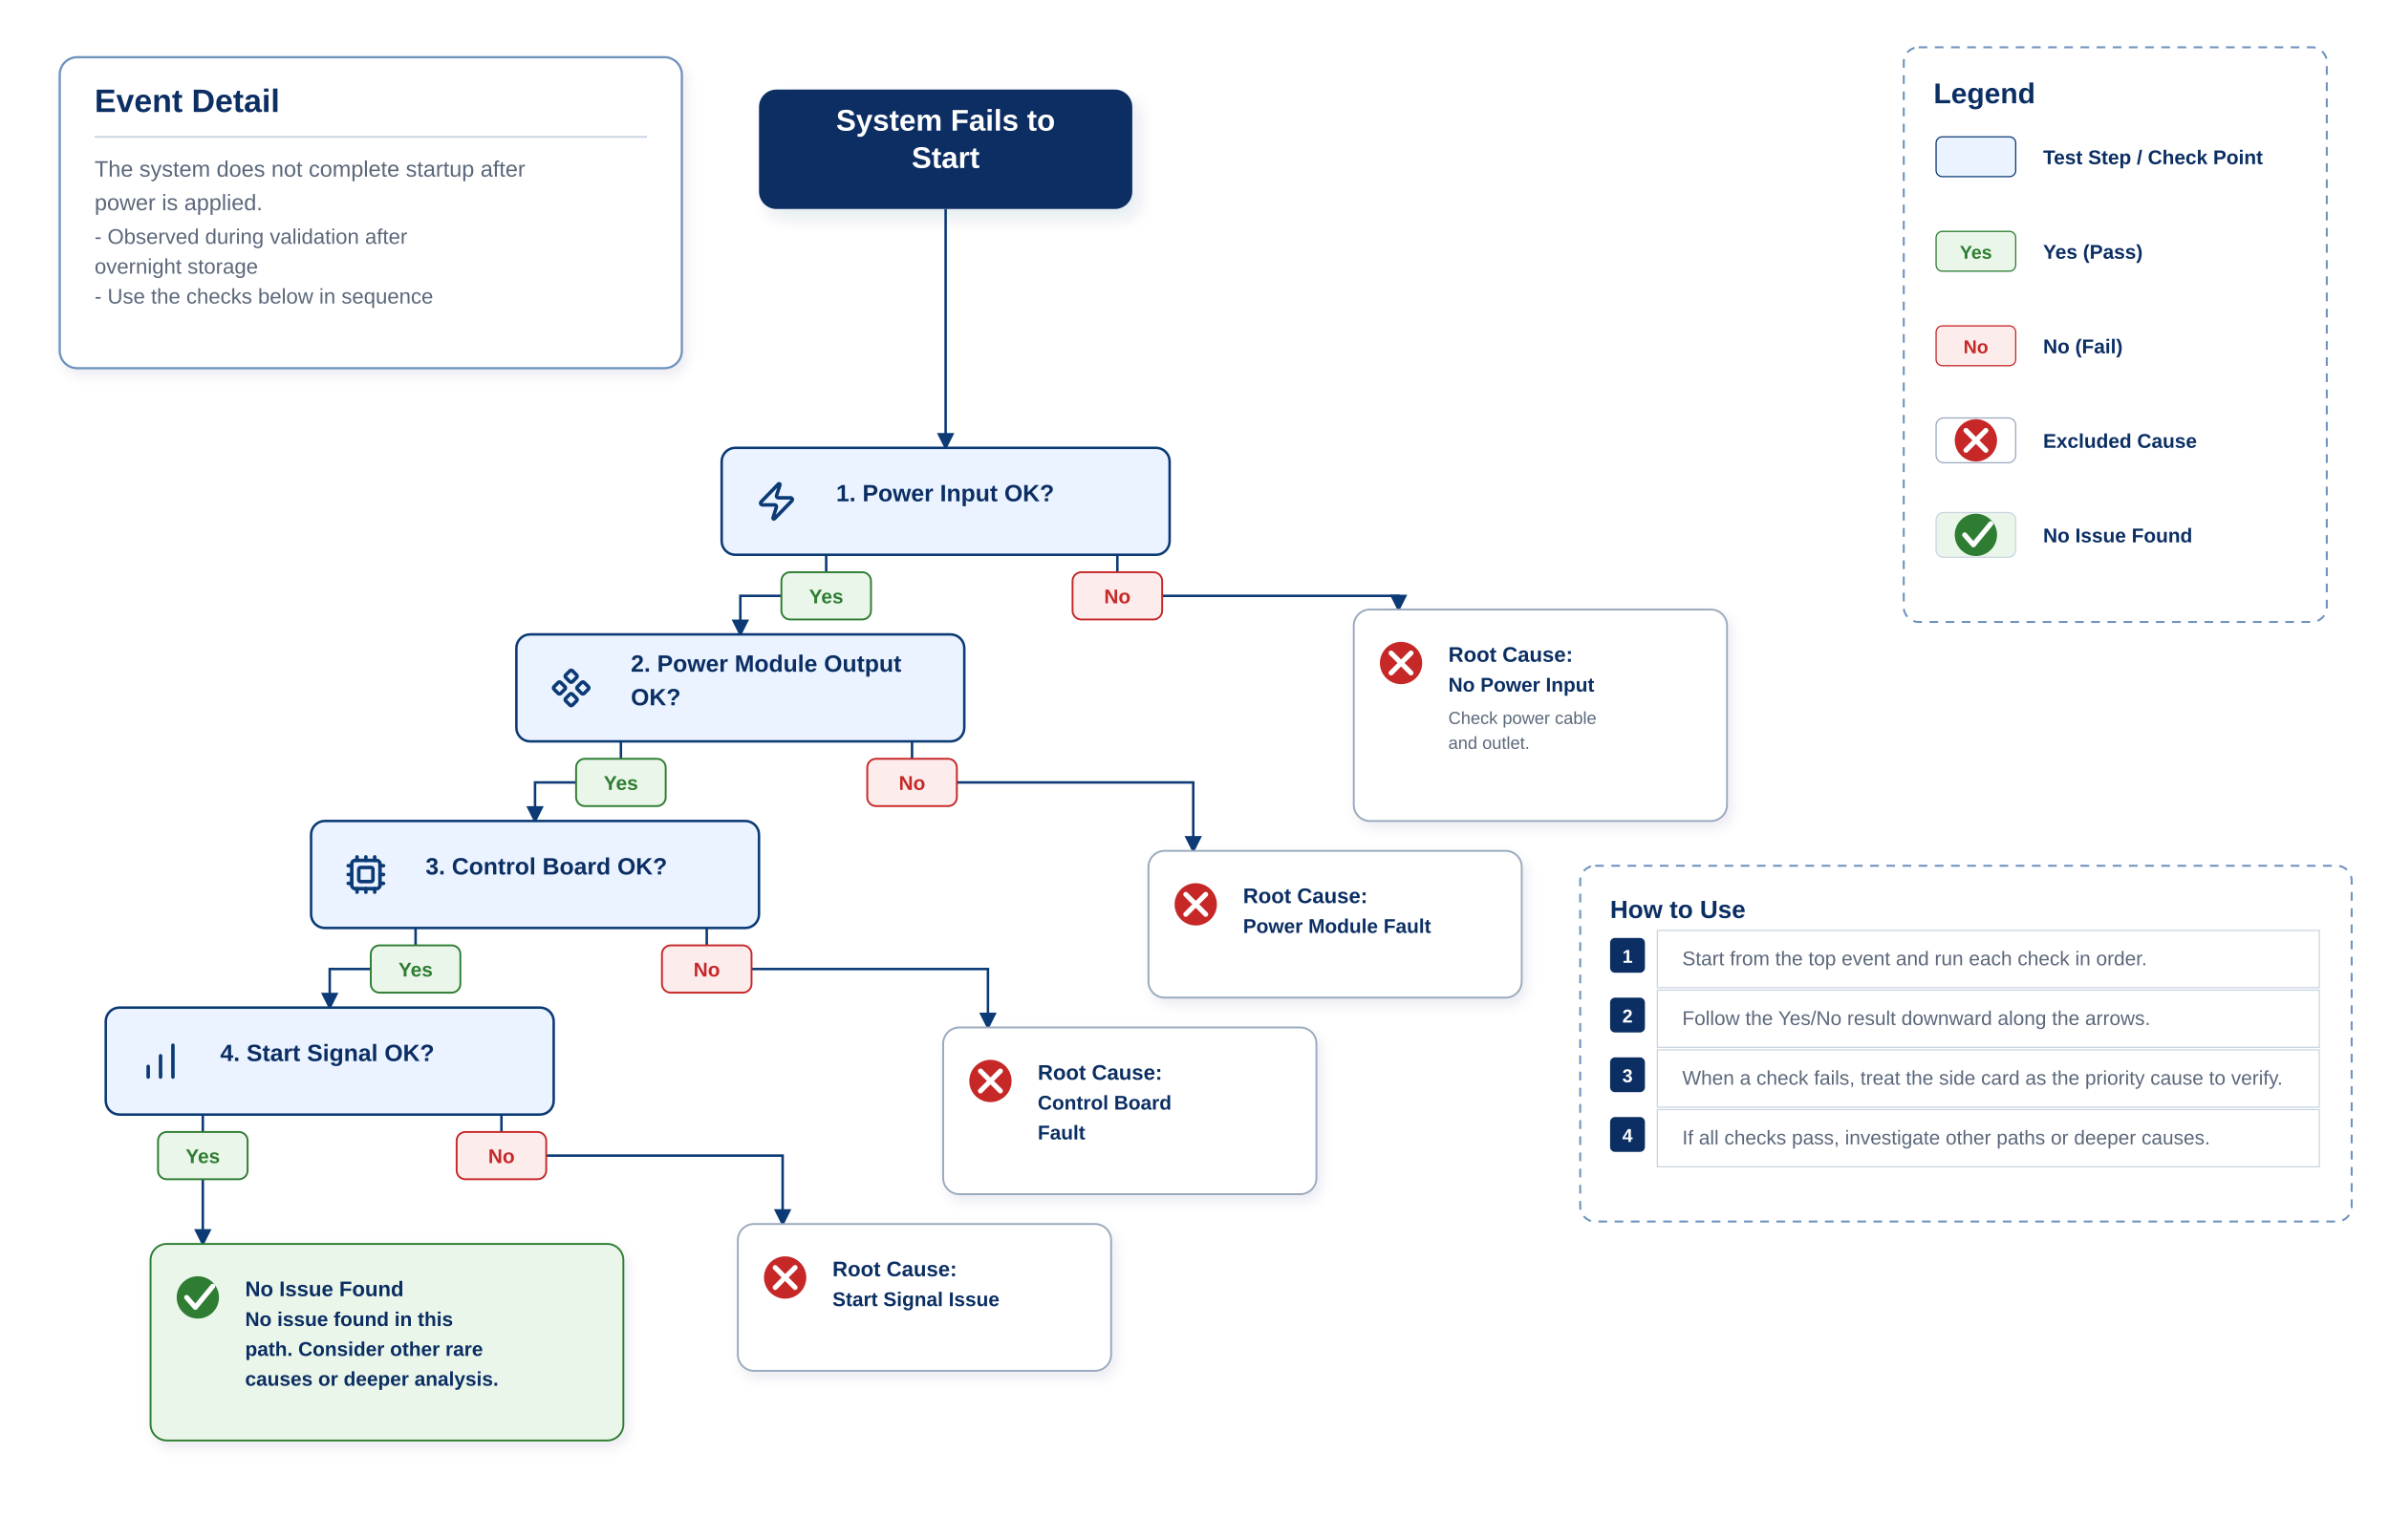
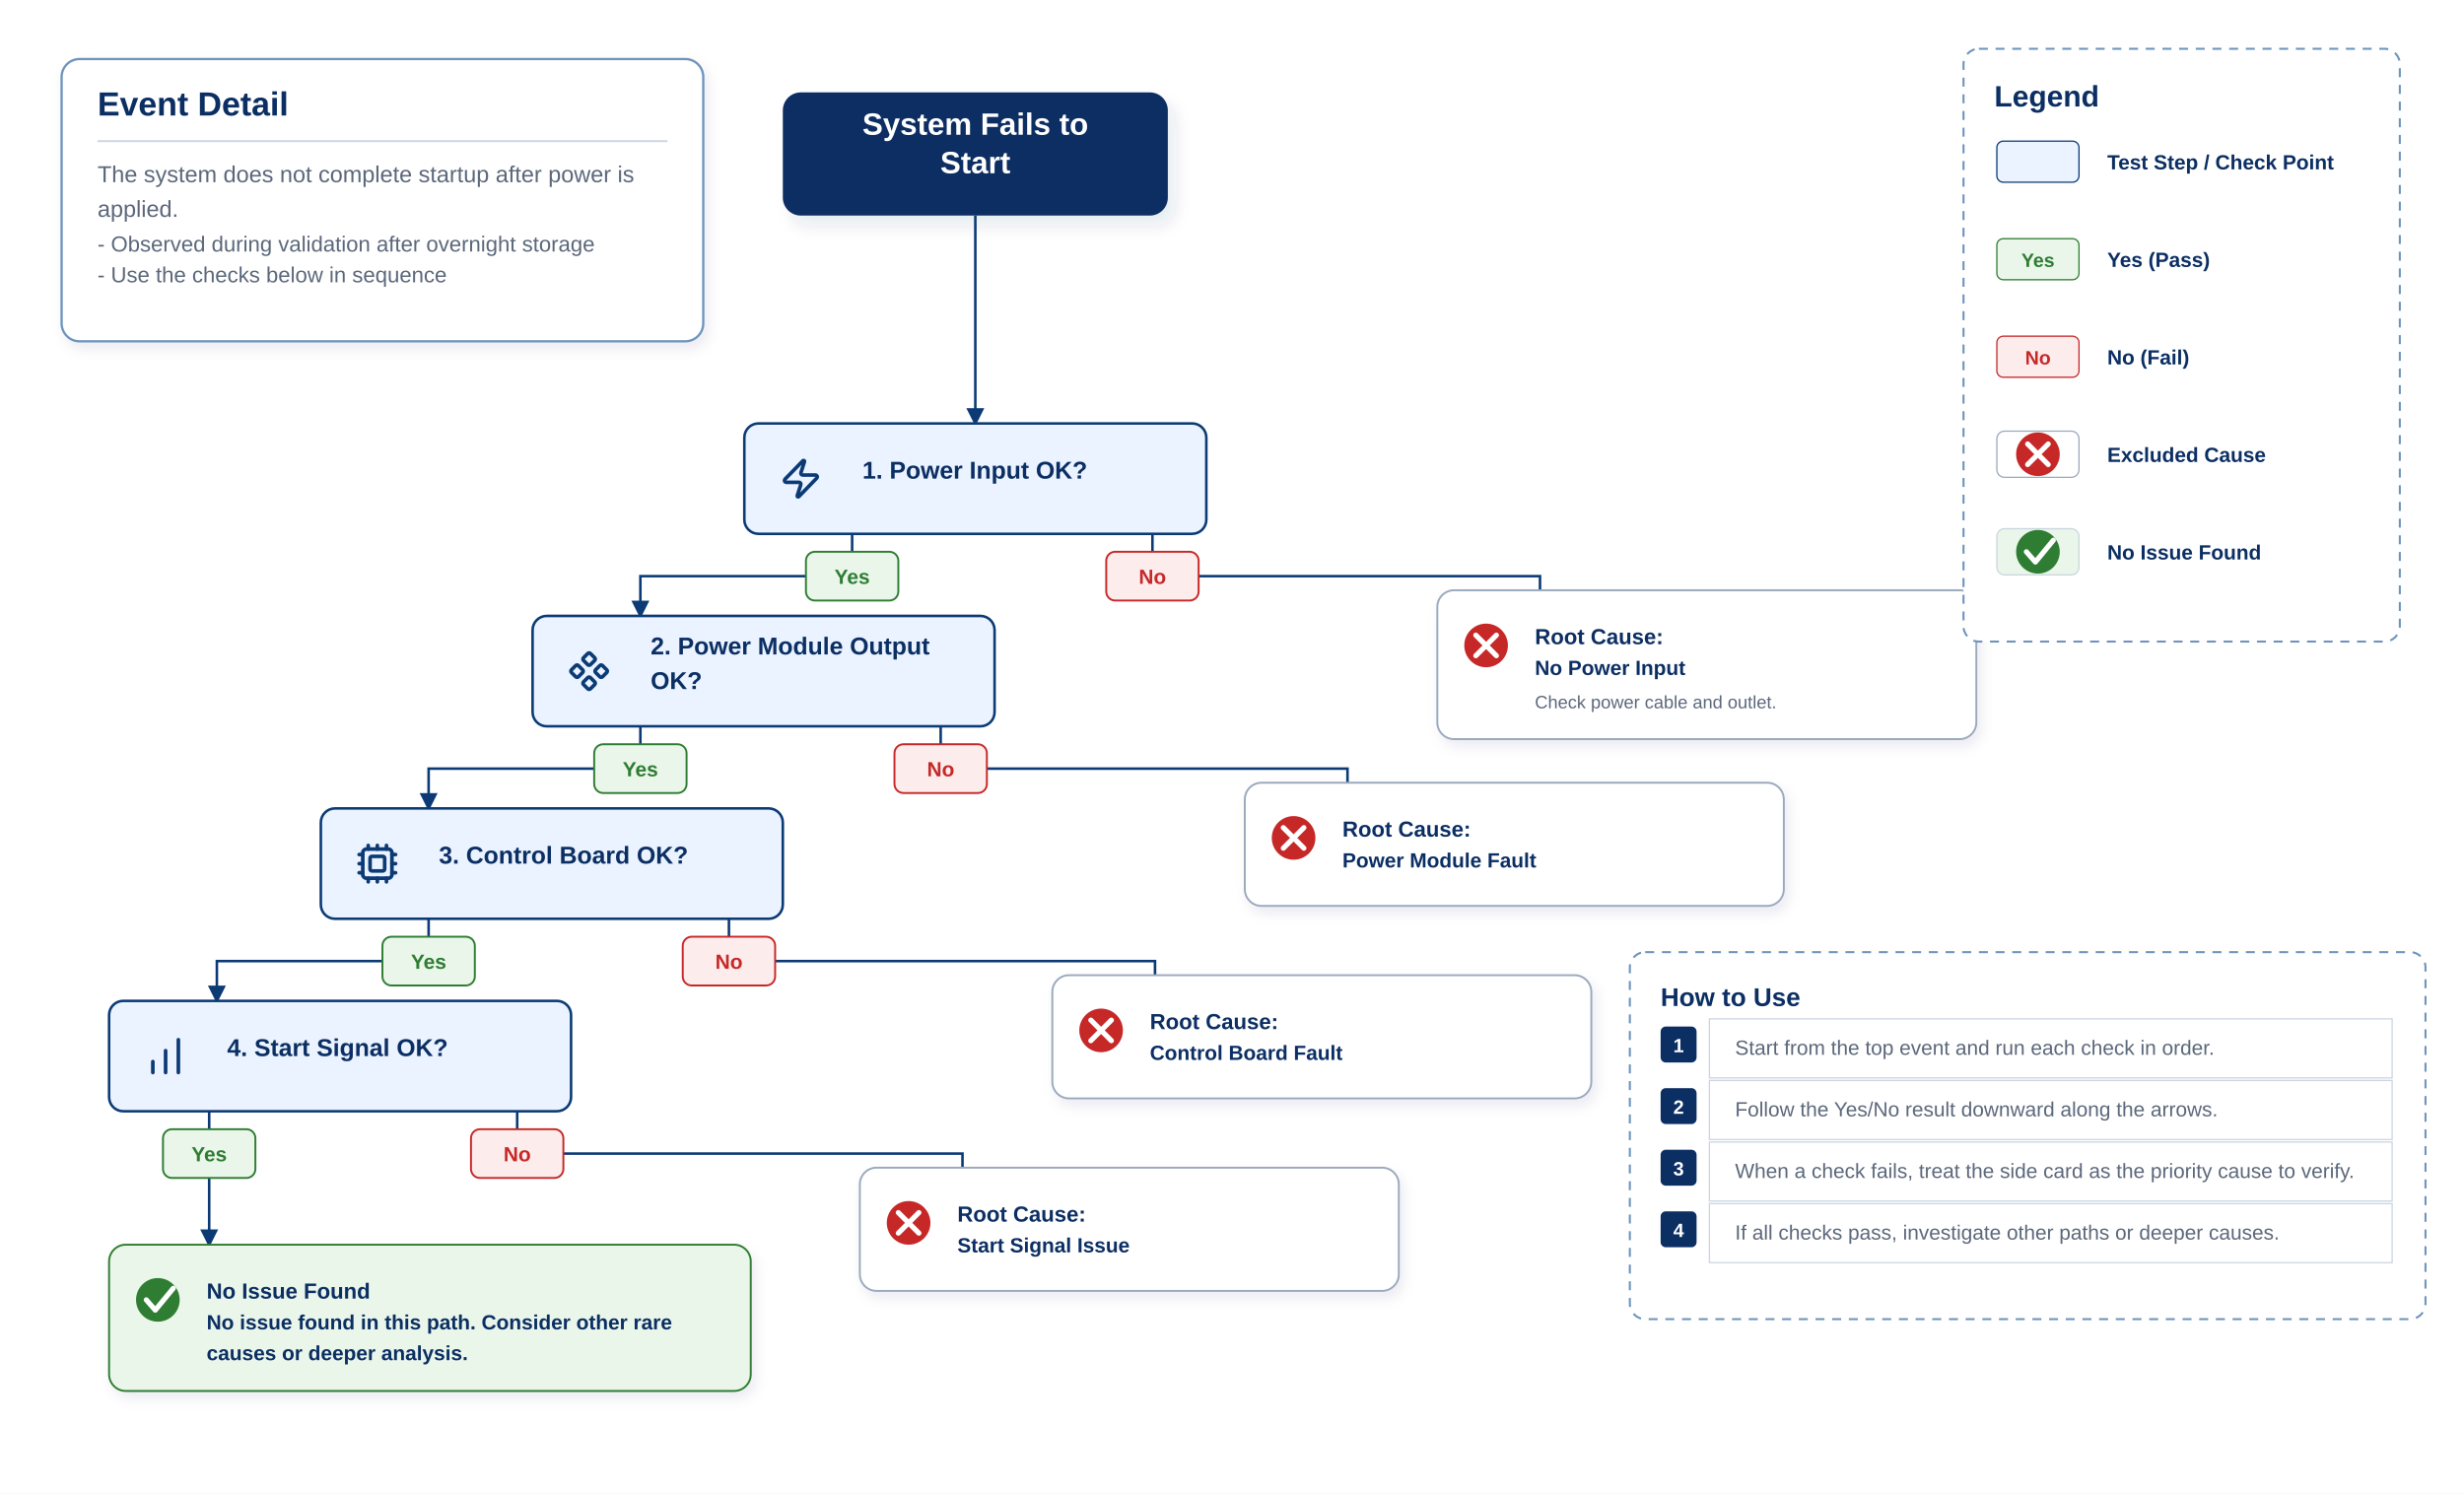
- <svg xmlns="http://www.w3.org/2000/svg" width="1920" height="1238" viewBox="0 0 1920 1238" role="img" aria-label="Exclusion tree diagram">
+ <svg xmlns="http://www.w3.org/2000/svg" width="1920" height="1164" viewBox="0 0 1920 1164" role="img" aria-label="Exclusion tree diagram">
  <defs>
    <filter id="softShadow" x="-20%" y="-20%" width="140%" height="160%">
      <feDropShadow dx="6" dy="8" stdDeviation="6" flood-color="#0B2E63" flood-opacity="0.10" />
    </filter>
    <filter id="subtleShadow" x="-20%" y="-20%" width="140%" height="160%">
      <feDropShadow dx="3" dy="5" stdDeviation="5" flood-color="#0B2E63" flood-opacity="0.08" />
    </filter>
    <marker id="arrowNavy" viewBox="0 0 10 10" refX="8.5" refY="5" markerWidth="7" markerHeight="7" orient="auto-start-reverse">
      <path d="M 0 0 L 10 5 L 0 10 z" fill="#0B3A75" />
    </marker>
  </defs>
-   <rect width="1920" height="1238" fill="#FFFFFF" />
+   <rect width="1920" height="1164" fill="#FFFFFF" />
  <g id="exclusion-event-detail-panel">
-     <rect x="48" y="46" width="500" height="250.0" rx="14" fill="#FFFFFF" stroke="#6E93BD" stroke-width="1.8" filter="url(#subtleShadow)" />
+     <rect x="48" y="46" width="500" height="220.0" rx="14" fill="#FFFFFF" stroke="#6E93BD" stroke-width="1.8" filter="url(#subtleShadow)" />
    <text x="76" y="90" font-family="Arial, Helvetica, Microsoft YaHei, Noto Sans CJK SC, sans-serif" font-size="26" font-weight="700" fill="#0B2E63">Event Detail</text>
    <line x1="76" y1="110" x2="520" y2="110" stroke="#CBD5E1" stroke-width="1.5" />
-     <text x="76" y="142" font-family="Arial, Helvetica, Microsoft YaHei, Noto Sans CJK SC, sans-serif" font-size="18" fill="#5B677A">The system does not complete startup after</text>
-     <text x="76" y="169" font-family="Arial, Helvetica, Microsoft YaHei, Noto Sans CJK SC, sans-serif" font-size="18" fill="#5B677A">power is applied.</text>
-     <text x="76" y="196" font-family="Arial, Helvetica, Microsoft YaHei, Noto Sans CJK SC, sans-serif" font-size="17" fill="#5B677A">- Observed during validation after</text>
-     <text x="76" y="220" font-family="Arial, Helvetica, Microsoft YaHei, Noto Sans CJK SC, sans-serif" font-size="17" fill="#5B677A">  overnight storage</text>
-     <text x="76" y="244" font-family="Arial, Helvetica, Microsoft YaHei, Noto Sans CJK SC, sans-serif" font-size="17" fill="#5B677A">- Use the checks below in sequence</text>
+     <text x="76" y="142" font-family="Arial, Helvetica, Microsoft YaHei, Noto Sans CJK SC, sans-serif" font-size="18" fill="#5B677A">The system does not complete startup after power is</text>
+     <text x="76" y="169" font-family="Arial, Helvetica, Microsoft YaHei, Noto Sans CJK SC, sans-serif" font-size="18" fill="#5B677A">applied.</text>
+     <text x="76" y="196" font-family="Arial, Helvetica, Microsoft YaHei, Noto Sans CJK SC, sans-serif" font-size="17" fill="#5B677A">- Observed during validation after overnight storage</text>
+     <text x="76" y="220" font-family="Arial, Helvetica, Microsoft YaHei, Noto Sans CJK SC, sans-serif" font-size="17" fill="#5B677A">- Use the checks below in sequence</text>
  </g>
  <g class="exclusion-top-event">
    <rect id="exclusion-top-event-block" x="610.0" y="72.0" width="300" height="96.0" rx="14" fill="#0B2E63" filter="url(#softShadow)" />
    <text x="760.0" y="105.0" text-anchor="middle" font-family="Arial, Helvetica, Microsoft YaHei, Noto Sans CJK SC, sans-serif" font-size="24" font-weight="700" fill="#FFFFFF">System Fails to</text>
    <text x="760.0" y="135.0" text-anchor="middle" font-family="Arial, Helvetica, Microsoft YaHei, Noto Sans CJK SC, sans-serif" font-size="24" font-weight="700" fill="#FFFFFF">Start</text>
  </g>
-   <line x1="760.0" y1="168.0" x2="760.0" y2="360.0" stroke="#0B3A75" stroke-width="2" marker-end="url(#arrowNavy)" />
+   <line x1="760.0" y1="168.0" x2="760.0" y2="330.0" stroke="#0B3A75" stroke-width="2" marker-end="url(#arrowNavy)" />
  <g class="exclusion-checkpoint" data-check-id="1">
-     <rect x="580.0" y="360.0" width="360" height="86.0" rx="11" fill="#EAF3FF" stroke="#0B3A75" stroke-width="2" />
-     <g class="lucide-icon" transform="translate(607.0 386.0) scale(1.42)" fill="none" stroke="#0B3A75" stroke-width="2" stroke-linecap="round" stroke-linejoin="round">
+     <rect x="580.0" y="330.0" width="360" height="86.0" rx="11" fill="#EAF3FF" stroke="#0B3A75" stroke-width="2" />
+     <g class="lucide-icon" transform="translate(607.0 356.0) scale(1.42)" fill="none" stroke="#0B3A75" stroke-width="2" stroke-linecap="round" stroke-linejoin="round">
      <path d="M4 14a1 1 0 0 1-.78-1.63l9.9-10.2a.5.5 0 0 1 .86.46l-1.92 6.02A1 1 0 0 0 13 10h7a1 1 0 0 1 .78 1.63l-9.9 10.2a.5.5 0 0 1-.86-.46l1.92-6.02A1 1 0 0 0 11 14z" />
    </g>
-     <text x="672.0" y="403.0" font-family="Arial, Helvetica, Microsoft YaHei, Noto Sans CJK SC, sans-serif" font-size="19" font-weight="700" fill="#0B2E63">1. Power Input OK?</text>
-   </g>
-   <line x1="898.0" y1="446.0" x2="898.0" y2="460.0" stroke="#0B3A75" stroke-width="2" />
-   <path class="exclusion-fail-connector exclusion-fail-drop-connector" d="M 934.0 479.0 L 1124.0 479.0 L 1124.0 490.0" fill="none" stroke="#0B3A75" stroke-width="2" marker-end="url(#arrowNavy)" />
-   <g class="exclusion-fail-chip">
-     <rect x="862.0" y="460.0" width="72.0" height="38" rx="7" fill="#FDECEC" stroke="#C62828" stroke-width="1.5" />
-     <text x="898.0" y="485.0" text-anchor="middle" font-family="Arial, Helvetica, Microsoft YaHei, Noto Sans CJK SC, sans-serif" font-size="16" font-weight="700" fill="#C62828">No</text>
-   </g>
-   <g class="exclusion-fail-conclusion">
-     <rect x="1088.0" y="490.0" width="300" height="170.0" rx="13" fill="#FFFFFF" stroke="#9AA9BD" stroke-width="1.5" filter="url(#subtleShadow)" />
-     <g>
-       <circle cx="1126.0" cy="533" r="17" fill="#C62828" />
-       <line x1="1118.0" y1="525" x2="1134.0" y2="541" stroke="#FFFFFF" stroke-width="4" stroke-linecap="round" />
-       <line x1="1134.0" y1="525" x2="1118.0" y2="541" stroke="#FFFFFF" stroke-width="4" stroke-linecap="round" />
-     </g>
-     <text x="1164.0" y="532.0" font-family="Arial, Helvetica, Microsoft YaHei, Noto Sans CJK SC, sans-serif" font-size="17" font-weight="700" fill="#0B2E63">Root Cause:</text>
-     <text x="1164.0" y="556.0" font-family="Arial, Helvetica, Microsoft YaHei, Noto Sans CJK SC, sans-serif" font-size="16" font-weight="700" fill="#0B2E63">No Power Input</text>
-     <text x="1164.0" y="582.0" font-family="Arial, Helvetica, Microsoft YaHei, Noto Sans CJK SC, sans-serif" font-size="14" fill="#5B677A">Check power cable</text>
-     <text x="1164.0" y="602.0" font-family="Arial, Helvetica, Microsoft YaHei, Noto Sans CJK SC, sans-serif" font-size="14" fill="#5B677A">and outlet.</text>
-   </g>
-   <path class="exclusion-pass-connector" d="M 664.0 446.0 L 664.0 479.0 L 595.0 479.0 L 595.0 510.0" fill="none" stroke="#0B3A75" stroke-width="2" marker-end="url(#arrowNavy)" />
-   <g class="exclusion-pass-chip">
-     <rect x="628.0" y="460.0" width="72.0" height="38" rx="7" fill="#EAF6EA" stroke="#2E7D32" stroke-width="1.5" />
-     <text x="664.0" y="485.0" text-anchor="middle" font-family="Arial, Helvetica, Microsoft YaHei, Noto Sans CJK SC, sans-serif" font-size="16" font-weight="700" fill="#2E7D32">Yes</text>
+     <text x="672.0" y="373.0" font-family="Arial, Helvetica, Microsoft YaHei, Noto Sans CJK SC, sans-serif" font-size="19" font-weight="700" fill="#0B2E63">1. Power Input OK?</text>
+   </g>
+   <line x1="898.0" y1="416.0" x2="898.0" y2="430.0" stroke="#0B3A75" stroke-width="2" />
+   <path class="exclusion-fail-connector exclusion-fail-drop-connector" d="M 934.0 449.0 L 1200.0 449.0 L 1200.0 472.0" fill="none" stroke="#0B3A75" stroke-width="2" marker-end="url(#arrowNavy)" />
+   <g class="exclusion-fail-chip">
+     <rect x="862.0" y="430.0" width="72.0" height="38" rx="7" fill="#FDECEC" stroke="#C62828" stroke-width="1.5" />
+     <text x="898.0" y="455.0" text-anchor="middle" font-family="Arial, Helvetica, Microsoft YaHei, Noto Sans CJK SC, sans-serif" font-size="16" font-weight="700" fill="#C62828">No</text>
+   </g>
+   <g class="exclusion-fail-conclusion">
+     <rect x="1120.0" y="460.0" width="420" height="116.0" rx="13" fill="#FFFFFF" stroke="#9AA9BD" stroke-width="1.5" filter="url(#subtleShadow)" />
+     <g>
+       <circle cx="1158" cy="503" r="17" fill="#C62828" />
+       <line x1="1150" y1="495" x2="1166" y2="511" stroke="#FFFFFF" stroke-width="4" stroke-linecap="round" />
+       <line x1="1166" y1="495" x2="1150" y2="511" stroke="#FFFFFF" stroke-width="4" stroke-linecap="round" />
+     </g>
+     <text x="1196.0" y="502.0" font-family="Arial, Helvetica, Microsoft YaHei, Noto Sans CJK SC, sans-serif" font-size="17" font-weight="700" fill="#0B2E63">Root Cause:</text>
+     <text x="1196.0" y="526.0" font-family="Arial, Helvetica, Microsoft YaHei, Noto Sans CJK SC, sans-serif" font-size="16" font-weight="700" fill="#0B2E63">No Power Input</text>
+     <text x="1196.0" y="552.0" font-family="Arial, Helvetica, Microsoft YaHei, Noto Sans CJK SC, sans-serif" font-size="14" fill="#5B677A">Check power cable and outlet.</text>
+   </g>
+   <path class="exclusion-pass-connector" d="M 664.0 416.0 L 664.0 449.0 L 499.0 449.0 L 499.0 480.0" fill="none" stroke="#0B3A75" stroke-width="2" marker-end="url(#arrowNavy)" />
+   <g class="exclusion-pass-chip">
+     <rect x="628.0" y="430.0" width="72.0" height="38" rx="7" fill="#EAF6EA" stroke="#2E7D32" stroke-width="1.5" />
+     <text x="664.0" y="455.0" text-anchor="middle" font-family="Arial, Helvetica, Microsoft YaHei, Noto Sans CJK SC, sans-serif" font-size="16" font-weight="700" fill="#2E7D32">Yes</text>
  </g>
  <g class="exclusion-checkpoint" data-check-id="2">
-     <rect x="415.0" y="510.0" width="360" height="86.0" rx="11" fill="#EAF3FF" stroke="#0B3A75" stroke-width="2" />
-     <g class="lucide-icon" transform="translate(442.0 536.0) scale(1.42)" fill="none" stroke="#0B3A75" stroke-width="2" stroke-linecap="round" stroke-linejoin="round">
+     <rect x="415.0" y="480.0" width="360" height="86.0" rx="11" fill="#EAF3FF" stroke="#0B3A75" stroke-width="2" />
+     <g class="lucide-icon" transform="translate(442.0 506.0) scale(1.42)" fill="none" stroke="#0B3A75" stroke-width="2" stroke-linecap="round" stroke-linejoin="round">
      <path d="M15.536 11.293a1 1 0 0 0 0 1.414l2.376 2.377a1 1 0 0 0 1.414 0l2.377-2.377a1 1 0 0 0 0-1.414l-2.377-2.377a1 1 0 0 0-1.414 0z" />
      <path d="M2.297 11.293a1 1 0 0 0 0 1.414l2.377 2.377a1 1 0 0 0 1.414 0l2.377-2.377a1 1 0 0 0 0-1.414L6.088 8.916a1 1 0 0 0-1.414 0z" />
      <path d="M8.916 17.912a1 1 0 0 0 0 1.415l2.377 2.376a1 1 0 0 0 1.414 0l2.377-2.376a1 1 0 0 0 0-1.415l-2.377-2.376a1 1 0 0 0-1.414 0z" />
      <path d="M8.916 4.674a1 1 0 0 0 0 1.414l2.377 2.376a1 1 0 0 0 1.414 0l2.377-2.376a1 1 0 0 0 0-1.414l-2.377-2.377a1 1 0 0 0-1.414 0z" />
    </g>
-     <text x="507.0" y="540.0" font-family="Arial, Helvetica, Microsoft YaHei, Noto Sans CJK SC, sans-serif" font-size="19" font-weight="700" fill="#0B2E63">2. Power Module Output</text>
-     <text x="507.0" y="567.0" font-family="Arial, Helvetica, Microsoft YaHei, Noto Sans CJK SC, sans-serif" font-size="19" font-weight="700" fill="#0B2E63">OK?</text>
-   </g>
-   <line x1="733.0" y1="596.0" x2="733.0" y2="610.0" stroke="#0B3A75" stroke-width="2" />
-   <path class="exclusion-fail-connector exclusion-fail-drop-connector" d="M 769.0 629.0 L 959.0 629.0 L 959.0 684.0" fill="none" stroke="#0B3A75" stroke-width="2" marker-end="url(#arrowNavy)" />
-   <g class="exclusion-fail-chip">
-     <rect x="697.0" y="610.0" width="72.0" height="38" rx="7" fill="#FDECEC" stroke="#C62828" stroke-width="1.5" />
-     <text x="733.0" y="635.0" text-anchor="middle" font-family="Arial, Helvetica, Microsoft YaHei, Noto Sans CJK SC, sans-serif" font-size="16" font-weight="700" fill="#C62828">No</text>
-   </g>
-   <g class="exclusion-fail-conclusion">
-     <rect x="923.0" y="684.0" width="300" height="118.0" rx="13" fill="#FFFFFF" stroke="#9AA9BD" stroke-width="1.5" filter="url(#subtleShadow)" />
-     <g>
-       <circle cx="961.0" cy="727" r="17" fill="#C62828" />
-       <line x1="953.0" y1="719" x2="969.0" y2="735" stroke="#FFFFFF" stroke-width="4" stroke-linecap="round" />
-       <line x1="969.0" y1="719" x2="953.0" y2="735" stroke="#FFFFFF" stroke-width="4" stroke-linecap="round" />
-     </g>
-     <text x="999.0" y="726.0" font-family="Arial, Helvetica, Microsoft YaHei, Noto Sans CJK SC, sans-serif" font-size="17" font-weight="700" fill="#0B2E63">Root Cause:</text>
-     <text x="999.0" y="750.0" font-family="Arial, Helvetica, Microsoft YaHei, Noto Sans CJK SC, sans-serif" font-size="16" font-weight="700" fill="#0B2E63">Power Module Fault</text>
-   </g>
-   <path class="exclusion-pass-connector" d="M 499.0 596.0 L 499.0 629.0 L 430.0 629.0 L 430.0 660.0" fill="none" stroke="#0B3A75" stroke-width="2" marker-end="url(#arrowNavy)" />
-   <g class="exclusion-pass-chip">
-     <rect x="463.0" y="610.0" width="72.0" height="38" rx="7" fill="#EAF6EA" stroke="#2E7D32" stroke-width="1.5" />
-     <text x="499.0" y="635.0" text-anchor="middle" font-family="Arial, Helvetica, Microsoft YaHei, Noto Sans CJK SC, sans-serif" font-size="16" font-weight="700" fill="#2E7D32">Yes</text>
+     <text x="507.0" y="510.0" font-family="Arial, Helvetica, Microsoft YaHei, Noto Sans CJK SC, sans-serif" font-size="19" font-weight="700" fill="#0B2E63">2. Power Module Output</text>
+     <text x="507.0" y="537.0" font-family="Arial, Helvetica, Microsoft YaHei, Noto Sans CJK SC, sans-serif" font-size="19" font-weight="700" fill="#0B2E63">OK?</text>
+   </g>
+   <line x1="733.0" y1="566.0" x2="733.0" y2="580.0" stroke="#0B3A75" stroke-width="2" />
+   <path class="exclusion-fail-connector exclusion-fail-drop-connector" d="M 769.0 599.0 L 1050.0 599.0 L 1050.0 622.0" fill="none" stroke="#0B3A75" stroke-width="2" marker-end="url(#arrowNavy)" />
+   <g class="exclusion-fail-chip">
+     <rect x="697.0" y="580.0" width="72.0" height="38" rx="7" fill="#FDECEC" stroke="#C62828" stroke-width="1.5" />
+     <text x="733.0" y="605.0" text-anchor="middle" font-family="Arial, Helvetica, Microsoft YaHei, Noto Sans CJK SC, sans-serif" font-size="16" font-weight="700" fill="#C62828">No</text>
+   </g>
+   <g class="exclusion-fail-conclusion">
+     <rect x="970.0" y="610.0" width="420" height="96.0" rx="13" fill="#FFFFFF" stroke="#9AA9BD" stroke-width="1.5" filter="url(#subtleShadow)" />
+     <g>
+       <circle cx="1008" cy="653" r="17" fill="#C62828" />
+       <line x1="1000" y1="645" x2="1016" y2="661" stroke="#FFFFFF" stroke-width="4" stroke-linecap="round" />
+       <line x1="1016" y1="645" x2="1000" y2="661" stroke="#FFFFFF" stroke-width="4" stroke-linecap="round" />
+     </g>
+     <text x="1046.0" y="652.0" font-family="Arial, Helvetica, Microsoft YaHei, Noto Sans CJK SC, sans-serif" font-size="17" font-weight="700" fill="#0B2E63">Root Cause:</text>
+     <text x="1046.0" y="676.0" font-family="Arial, Helvetica, Microsoft YaHei, Noto Sans CJK SC, sans-serif" font-size="16" font-weight="700" fill="#0B2E63">Power Module Fault</text>
+   </g>
+   <path class="exclusion-pass-connector" d="M 499.0 566.0 L 499.0 599.0 L 334.0 599.0 L 334.0 630.0" fill="none" stroke="#0B3A75" stroke-width="2" marker-end="url(#arrowNavy)" />
+   <g class="exclusion-pass-chip">
+     <rect x="463.0" y="580.0" width="72.0" height="38" rx="7" fill="#EAF6EA" stroke="#2E7D32" stroke-width="1.5" />
+     <text x="499.0" y="605.0" text-anchor="middle" font-family="Arial, Helvetica, Microsoft YaHei, Noto Sans CJK SC, sans-serif" font-size="16" font-weight="700" fill="#2E7D32">Yes</text>
  </g>
  <g class="exclusion-checkpoint" data-check-id="3">
-     <rect x="250.0" y="660.0" width="360" height="86.0" rx="11" fill="#EAF3FF" stroke="#0B3A75" stroke-width="2" />
-     <g class="lucide-icon" transform="translate(277.0 686.0) scale(1.42)" fill="none" stroke="#0B3A75" stroke-width="2" stroke-linecap="round" stroke-linejoin="round">
+     <rect x="250.0" y="630.0" width="360" height="86.0" rx="11" fill="#EAF3FF" stroke="#0B3A75" stroke-width="2" />
+     <g class="lucide-icon" transform="translate(277.0 656.0) scale(1.42)" fill="none" stroke="#0B3A75" stroke-width="2" stroke-linecap="round" stroke-linejoin="round">
      <path d="M12 20v2" />
      <path d="M12 2v2" />
      <path d="M17 20v2" />
      <path d="M17 2v2" />
      <path d="M2 12h2" />
      <path d="M2 17h2" />
      <path d="M2 7h2" />
      <path d="M20 12h2" />
      <path d="M20 17h2" />
      <path d="M20 7h2" />
      <path d="M7 20v2" />
      <path d="M7 2v2" />
      <rect x="4" y="4" width="16" height="16" rx="2" />
      <rect x="8" y="8" width="8" height="8" rx="1" />
    </g>
-     <text x="342.0" y="703.0" font-family="Arial, Helvetica, Microsoft YaHei, Noto Sans CJK SC, sans-serif" font-size="19" font-weight="700" fill="#0B2E63">3. Control Board OK?</text>
-   </g>
-   <line x1="568.0" y1="746.0" x2="568.0" y2="760.0" stroke="#0B3A75" stroke-width="2" />
-   <path class="exclusion-fail-connector exclusion-fail-drop-connector" d="M 604.0 779.0 L 794.0 779.0 L 794.0 826.0" fill="none" stroke="#0B3A75" stroke-width="2" marker-end="url(#arrowNavy)" />
-   <g class="exclusion-fail-chip">
-     <rect x="532.0" y="760.0" width="72.0" height="38" rx="7" fill="#FDECEC" stroke="#C62828" stroke-width="1.5" />
-     <text x="568.0" y="785.0" text-anchor="middle" font-family="Arial, Helvetica, Microsoft YaHei, Noto Sans CJK SC, sans-serif" font-size="16" font-weight="700" fill="#C62828">No</text>
-   </g>
-   <g class="exclusion-fail-conclusion">
-     <rect x="758.0" y="826.0" width="300" height="134.0" rx="13" fill="#FFFFFF" stroke="#9AA9BD" stroke-width="1.5" filter="url(#subtleShadow)" />
-     <g>
-       <circle cx="796.0" cy="869" r="17" fill="#C62828" />
-       <line x1="788.0" y1="861" x2="804.0" y2="877" stroke="#FFFFFF" stroke-width="4" stroke-linecap="round" />
-       <line x1="804.0" y1="861" x2="788.0" y2="877" stroke="#FFFFFF" stroke-width="4" stroke-linecap="round" />
-     </g>
-     <text x="834.0" y="868.0" font-family="Arial, Helvetica, Microsoft YaHei, Noto Sans CJK SC, sans-serif" font-size="17" font-weight="700" fill="#0B2E63">Root Cause:</text>
-     <text x="834.0" y="892.0" font-family="Arial, Helvetica, Microsoft YaHei, Noto Sans CJK SC, sans-serif" font-size="16" font-weight="700" fill="#0B2E63">Control Board</text>
-     <text x="834.0" y="916.0" font-family="Arial, Helvetica, Microsoft YaHei, Noto Sans CJK SC, sans-serif" font-size="16" font-weight="700" fill="#0B2E63">Fault</text>
-   </g>
-   <path class="exclusion-pass-connector" d="M 334.0 746.0 L 334.0 779.0 L 265.0 779.0 L 265.0 810.0" fill="none" stroke="#0B3A75" stroke-width="2" marker-end="url(#arrowNavy)" />
-   <g class="exclusion-pass-chip">
-     <rect x="298.0" y="760.0" width="72.0" height="38" rx="7" fill="#EAF6EA" stroke="#2E7D32" stroke-width="1.5" />
-     <text x="334.0" y="785.0" text-anchor="middle" font-family="Arial, Helvetica, Microsoft YaHei, Noto Sans CJK SC, sans-serif" font-size="16" font-weight="700" fill="#2E7D32">Yes</text>
+     <text x="342.0" y="673.0" font-family="Arial, Helvetica, Microsoft YaHei, Noto Sans CJK SC, sans-serif" font-size="19" font-weight="700" fill="#0B2E63">3. Control Board OK?</text>
+   </g>
+   <line x1="568.0" y1="716.0" x2="568.0" y2="730.0" stroke="#0B3A75" stroke-width="2" />
+   <path class="exclusion-fail-connector exclusion-fail-drop-connector" d="M 604.0 749.0 L 900.0 749.0 L 900.0 772.0" fill="none" stroke="#0B3A75" stroke-width="2" marker-end="url(#arrowNavy)" />
+   <g class="exclusion-fail-chip">
+     <rect x="532.0" y="730.0" width="72.0" height="38" rx="7" fill="#FDECEC" stroke="#C62828" stroke-width="1.5" />
+     <text x="568.0" y="755.0" text-anchor="middle" font-family="Arial, Helvetica, Microsoft YaHei, Noto Sans CJK SC, sans-serif" font-size="16" font-weight="700" fill="#C62828">No</text>
+   </g>
+   <g class="exclusion-fail-conclusion">
+     <rect x="820.0" y="760.0" width="420" height="96.0" rx="13" fill="#FFFFFF" stroke="#9AA9BD" stroke-width="1.5" filter="url(#subtleShadow)" />
+     <g>
+       <circle cx="858" cy="803" r="17" fill="#C62828" />
+       <line x1="850" y1="795" x2="866" y2="811" stroke="#FFFFFF" stroke-width="4" stroke-linecap="round" />
+       <line x1="866" y1="795" x2="850" y2="811" stroke="#FFFFFF" stroke-width="4" stroke-linecap="round" />
+     </g>
+     <text x="896.0" y="802.0" font-family="Arial, Helvetica, Microsoft YaHei, Noto Sans CJK SC, sans-serif" font-size="17" font-weight="700" fill="#0B2E63">Root Cause:</text>
+     <text x="896.0" y="826.0" font-family="Arial, Helvetica, Microsoft YaHei, Noto Sans CJK SC, sans-serif" font-size="16" font-weight="700" fill="#0B2E63">Control Board Fault</text>
+   </g>
+   <path class="exclusion-pass-connector" d="M 334.0 716.0 L 334.0 749.0 L 169.0 749.0 L 169.0 780.0" fill="none" stroke="#0B3A75" stroke-width="2" marker-end="url(#arrowNavy)" />
+   <g class="exclusion-pass-chip">
+     <rect x="298.0" y="730.0" width="72.0" height="38" rx="7" fill="#EAF6EA" stroke="#2E7D32" stroke-width="1.5" />
+     <text x="334.0" y="755.0" text-anchor="middle" font-family="Arial, Helvetica, Microsoft YaHei, Noto Sans CJK SC, sans-serif" font-size="16" font-weight="700" fill="#2E7D32">Yes</text>
  </g>
  <g class="exclusion-checkpoint" data-check-id="4">
-     <rect x="85.0" y="810.0" width="360" height="86.0" rx="11" fill="#EAF3FF" stroke="#0B3A75" stroke-width="2" />
-     <g class="lucide-icon" transform="translate(112.0 836.0) scale(1.42)" fill="none" stroke="#0B3A75" stroke-width="2" stroke-linecap="round" stroke-linejoin="round">
+     <rect x="85.0" y="780.0" width="360" height="86.0" rx="11" fill="#EAF3FF" stroke="#0B3A75" stroke-width="2" />
+     <g class="lucide-icon" transform="translate(112.0 806.0) scale(1.42)" fill="none" stroke="#0B3A75" stroke-width="2" stroke-linecap="round" stroke-linejoin="round">
      <path d="M5 21v-6" />
      <path d="M12 21V9" />
      <path d="M19 21V3" />
    </g>
-     <text x="177.0" y="853.0" font-family="Arial, Helvetica, Microsoft YaHei, Noto Sans CJK SC, sans-serif" font-size="19" font-weight="700" fill="#0B2E63">4. Start Signal OK?</text>
-   </g>
-   <line x1="403.0" y1="896.0" x2="403.0" y2="910.0" stroke="#0B3A75" stroke-width="2" />
-   <path class="exclusion-fail-connector exclusion-fail-drop-connector" d="M 439.0 929.0 L 629.0 929.0 L 629.0 984.0" fill="none" stroke="#0B3A75" stroke-width="2" marker-end="url(#arrowNavy)" />
-   <g class="exclusion-fail-chip">
-     <rect x="367.0" y="910.0" width="72.0" height="38" rx="7" fill="#FDECEC" stroke="#C62828" stroke-width="1.5" />
-     <text x="403.0" y="935.0" text-anchor="middle" font-family="Arial, Helvetica, Microsoft YaHei, Noto Sans CJK SC, sans-serif" font-size="16" font-weight="700" fill="#C62828">No</text>
-   </g>
-   <g class="exclusion-fail-conclusion">
-     <rect x="593.0" y="984.0" width="300" height="118.0" rx="13" fill="#FFFFFF" stroke="#9AA9BD" stroke-width="1.5" filter="url(#subtleShadow)" />
-     <g>
-       <circle cx="631.0" cy="1027" r="17" fill="#C62828" />
-       <line x1="623.0" y1="1019" x2="639.0" y2="1035" stroke="#FFFFFF" stroke-width="4" stroke-linecap="round" />
-       <line x1="639.0" y1="1019" x2="623.0" y2="1035" stroke="#FFFFFF" stroke-width="4" stroke-linecap="round" />
-     </g>
-     <text x="669.0" y="1026.0" font-family="Arial, Helvetica, Microsoft YaHei, Noto Sans CJK SC, sans-serif" font-size="17" font-weight="700" fill="#0B2E63">Root Cause:</text>
-     <text x="669.0" y="1050.0" font-family="Arial, Helvetica, Microsoft YaHei, Noto Sans CJK SC, sans-serif" font-size="16" font-weight="700" fill="#0B2E63">Start Signal Issue</text>
-   </g>
-   <path class="exclusion-final-pass-connector" d="M 163.0 896.0 L 163.0 929.0 L 163.0 1000.0" fill="none" stroke="#0B3A75" stroke-width="2" marker-end="url(#arrowNavy)" />
-   <g class="exclusion-pass-chip">
-     <rect x="127.0" y="910.0" width="72.0" height="38" rx="7" fill="#EAF6EA" stroke="#2E7D32" stroke-width="1.5" />
-     <text x="163.0" y="935.0" text-anchor="middle" font-family="Arial, Helvetica, Microsoft YaHei, Noto Sans CJK SC, sans-serif" font-size="16" font-weight="700" fill="#2E7D32">Yes</text>
+     <text x="177.0" y="823.0" font-family="Arial, Helvetica, Microsoft YaHei, Noto Sans CJK SC, sans-serif" font-size="19" font-weight="700" fill="#0B2E63">4. Start Signal OK?</text>
+   </g>
+   <line x1="403.0" y1="866.0" x2="403.0" y2="880.0" stroke="#0B3A75" stroke-width="2" />
+   <path class="exclusion-fail-connector exclusion-fail-drop-connector" d="M 439.0 899.0 L 750.0 899.0 L 750.0 922.0" fill="none" stroke="#0B3A75" stroke-width="2" marker-end="url(#arrowNavy)" />
+   <g class="exclusion-fail-chip">
+     <rect x="367.0" y="880.0" width="72.0" height="38" rx="7" fill="#FDECEC" stroke="#C62828" stroke-width="1.5" />
+     <text x="403.0" y="905.0" text-anchor="middle" font-family="Arial, Helvetica, Microsoft YaHei, Noto Sans CJK SC, sans-serif" font-size="16" font-weight="700" fill="#C62828">No</text>
+   </g>
+   <g class="exclusion-fail-conclusion">
+     <rect x="670.0" y="910.0" width="420" height="96.0" rx="13" fill="#FFFFFF" stroke="#9AA9BD" stroke-width="1.5" filter="url(#subtleShadow)" />
+     <g>
+       <circle cx="708" cy="953" r="17" fill="#C62828" />
+       <line x1="700" y1="945" x2="716" y2="961" stroke="#FFFFFF" stroke-width="4" stroke-linecap="round" />
+       <line x1="716" y1="945" x2="700" y2="961" stroke="#FFFFFF" stroke-width="4" stroke-linecap="round" />
+     </g>
+     <text x="746.0" y="952.0" font-family="Arial, Helvetica, Microsoft YaHei, Noto Sans CJK SC, sans-serif" font-size="17" font-weight="700" fill="#0B2E63">Root Cause:</text>
+     <text x="746.0" y="976.0" font-family="Arial, Helvetica, Microsoft YaHei, Noto Sans CJK SC, sans-serif" font-size="16" font-weight="700" fill="#0B2E63">Start Signal Issue</text>
+   </g>
+   <path class="exclusion-final-pass-connector" d="M 163.0 866.0 L 163.0 899.0 L 163.0 970.0" fill="none" stroke="#0B3A75" stroke-width="2" marker-end="url(#arrowNavy)" />
+   <g class="exclusion-pass-chip">
+     <rect x="127.0" y="880.0" width="72.0" height="38" rx="7" fill="#EAF6EA" stroke="#2E7D32" stroke-width="1.5" />
+     <text x="163.0" y="905.0" text-anchor="middle" font-family="Arial, Helvetica, Microsoft YaHei, Noto Sans CJK SC, sans-serif" font-size="16" font-weight="700" fill="#2E7D32">Yes</text>
  </g>
  <g class="exclusion-final-pass">
-     <rect x="121.0" y="1000.0" width="380" height="158.0" rx="13" fill="#EAF6EA" stroke="#2E7D32" stroke-width="1.5" filter="url(#subtleShadow)" />
-     <g>
-       <circle cx="159.0" cy="1043" r="17" fill="#2E7D32" />
-       <path d="M 150.0 1043 L 157.0 1051 L 171.0 1034" fill="none" stroke="#FFFFFF" stroke-width="4" stroke-linecap="round" stroke-linejoin="round" />
-     </g>
-     <text x="197.0" y="1042.0" font-family="Arial, Helvetica, Microsoft YaHei, Noto Sans CJK SC, sans-serif" font-size="17" font-weight="700" fill="#0B2E63">No Issue Found</text>
-     <text x="197.0" y="1066.0" font-family="Arial, Helvetica, Microsoft YaHei, Noto Sans CJK SC, sans-serif" font-size="16" font-weight="700" fill="#0B2E63">No issue found in this</text>
-     <text x="197.0" y="1090.0" font-family="Arial, Helvetica, Microsoft YaHei, Noto Sans CJK SC, sans-serif" font-size="16" font-weight="700" fill="#0B2E63">path. Consider other rare</text>
-     <text x="197.0" y="1114.0" font-family="Arial, Helvetica, Microsoft YaHei, Noto Sans CJK SC, sans-serif" font-size="16" font-weight="700" fill="#0B2E63">causes or deeper analysis.</text>
+     <rect x="85.0" y="970.0" width="500" height="114.0" rx="13" fill="#EAF6EA" stroke="#2E7D32" stroke-width="1.5" filter="url(#subtleShadow)" />
+     <g>
+       <circle cx="123.0" cy="1013" r="17" fill="#2E7D32" />
+       <path d="M 114.0 1013 L 121.0 1021 L 135.0 1004" fill="none" stroke="#FFFFFF" stroke-width="4" stroke-linecap="round" stroke-linejoin="round" />
+     </g>
+     <text x="161.0" y="1012.0" font-family="Arial, Helvetica, Microsoft YaHei, Noto Sans CJK SC, sans-serif" font-size="17" font-weight="700" fill="#0B2E63">No Issue Found</text>
+     <text x="161.0" y="1036.0" font-family="Arial, Helvetica, Microsoft YaHei, Noto Sans CJK SC, sans-serif" font-size="16" font-weight="700" fill="#0B2E63">No issue found in this path. Consider other rare</text>
+     <text x="161.0" y="1060.0" font-family="Arial, Helvetica, Microsoft YaHei, Noto Sans CJK SC, sans-serif" font-size="16" font-weight="700" fill="#0B2E63">causes or deeper analysis.</text>
  </g>
  <g id="exclusion-tree-legend">
    <rect x="1530" y="38" width="340" height="462" rx="12" fill="#FFFFFF" stroke="#6E93BD" stroke-width="1.6" stroke-dasharray="7 6" />
    <text x="1554" y="83" font-family="Arial, Helvetica, Microsoft YaHei, Noto Sans CJK SC, sans-serif" font-size="23" font-weight="700" fill="#0B2E63">Legend</text>
    <rect x="1556" y="110" width="64" height="32" rx="5" fill="#EAF3FF" stroke="#0B3A75" />
    <text x="1642" y="132" font-family="Arial, Helvetica, Microsoft YaHei, Noto Sans CJK SC, sans-serif" font-size="16" font-weight="700" fill="#0B2E63">Test Step / Check Point</text>
    <rect x="1556" y="186" width="64" height="32" rx="5" fill="#EAF6EA" stroke="#2E7D32" />
    <text x="1588" y="208" text-anchor="middle" font-family="Arial, Helvetica, Microsoft YaHei, Noto Sans CJK SC, sans-serif" font-size="15" font-weight="700" fill="#2E7D32">Yes</text>
    <text x="1642" y="208" font-family="Arial, Helvetica, Microsoft YaHei, Noto Sans CJK SC, sans-serif" font-size="16" font-weight="700" fill="#0B2E63">Yes (Pass)</text>
    <rect x="1556" y="262" width="64" height="32" rx="5" fill="#FDECEC" stroke="#C62828" />
    <text x="1588" y="284" text-anchor="middle" font-family="Arial, Helvetica, Microsoft YaHei, Noto Sans CJK SC, sans-serif" font-size="15" font-weight="700" fill="#C62828">No</text>
    <text x="1642" y="284" font-family="Arial, Helvetica, Microsoft YaHei, Noto Sans CJK SC, sans-serif" font-size="16" font-weight="700" fill="#0B2E63">No (Fail)</text>
    <rect x="1556" y="336" width="64" height="36" rx="6" fill="#FFFFFF" stroke="#9AA9BD" />
    <g>
      <circle cx="1588" cy="354" r="17" fill="#C62828" />
      <line x1="1580" y1="346" x2="1596" y2="362" stroke="#FFFFFF" stroke-width="4" stroke-linecap="round" />
      <line x1="1596" y1="346" x2="1580" y2="362" stroke="#FFFFFF" stroke-width="4" stroke-linecap="round" />
    </g>
    <text x="1642" y="360" font-family="Arial, Helvetica, Microsoft YaHei, Noto Sans CJK SC, sans-serif" font-size="16" font-weight="700" fill="#0B2E63">Excluded Cause</text>
    <rect x="1556" y="412" width="64" height="36" rx="6" fill="#EAF6EA" stroke="#CBD5E1" />
    <g>
      <circle cx="1588" cy="430" r="17" fill="#2E7D32" />
      <path d="M 1579 430 L 1586 438 L 1600 421" fill="none" stroke="#FFFFFF" stroke-width="4" stroke-linecap="round" stroke-linejoin="round" />
    </g>
    <text x="1642" y="436" font-family="Arial, Helvetica, Microsoft YaHei, Noto Sans CJK SC, sans-serif" font-size="16" font-weight="700" fill="#0B2E63">No Issue Found</text>
  </g>
  <g id="exclusion-how-to-use">
-     <rect x="1270" y="696" width="620" height="286" rx="12" fill="#FFFFFF" stroke="#6E93BD" stroke-width="1.6" stroke-dasharray="7 6" />
-     <text x="1294" y="738" font-family="Arial, Helvetica, Microsoft YaHei, Noto Sans CJK SC, sans-serif" font-size="20" font-weight="700" fill="#0B2E63">How to Use</text>
-     <rect x="1294" y="754" width="28" height="28" rx="4" fill="#0B2E63" />
-     <text x="1308" y="774" text-anchor="middle" font-family="Arial, Helvetica, Microsoft YaHei, Noto Sans CJK SC, sans-serif" font-size="15" font-weight="700" fill="#FFFFFF">1</text>
-     <rect x="1332" y="748" width="532" height="46" fill="#FFFFFF" stroke="#CBD5E1" stroke-width="1" />
-     <text x="1352" y="776" font-family="Arial, Helvetica, Microsoft YaHei, Noto Sans CJK SC, sans-serif" font-size="16" fill="#5B677A">Start from the top event and run each check in order.</text>
-     <rect x="1294" y="802" width="28" height="28" rx="4" fill="#0B2E63" />
-     <text x="1308" y="822" text-anchor="middle" font-family="Arial, Helvetica, Microsoft YaHei, Noto Sans CJK SC, sans-serif" font-size="15" font-weight="700" fill="#FFFFFF">2</text>
-     <rect x="1332" y="796" width="532" height="46" fill="#FFFFFF" stroke="#CBD5E1" stroke-width="1" />
-     <text x="1352" y="824" font-family="Arial, Helvetica, Microsoft YaHei, Noto Sans CJK SC, sans-serif" font-size="16" fill="#5B677A">Follow the Yes/No result downward along the arrows.</text>
-     <rect x="1294" y="850" width="28" height="28" rx="4" fill="#0B2E63" />
-     <text x="1308" y="870" text-anchor="middle" font-family="Arial, Helvetica, Microsoft YaHei, Noto Sans CJK SC, sans-serif" font-size="15" font-weight="700" fill="#FFFFFF">3</text>
-     <rect x="1332" y="844" width="532" height="46" fill="#FFFFFF" stroke="#CBD5E1" stroke-width="1" />
-     <text x="1352" y="872" font-family="Arial, Helvetica, Microsoft YaHei, Noto Sans CJK SC, sans-serif" font-size="16" fill="#5B677A">When a check fails, treat the side card as the priority cause to verify.</text>
-     <rect x="1294" y="898" width="28" height="28" rx="4" fill="#0B2E63" />
-     <text x="1308" y="918" text-anchor="middle" font-family="Arial, Helvetica, Microsoft YaHei, Noto Sans CJK SC, sans-serif" font-size="15" font-weight="700" fill="#FFFFFF">4</text>
-     <rect x="1332" y="892" width="532" height="46" fill="#FFFFFF" stroke="#CBD5E1" stroke-width="1" />
-     <text x="1352" y="920" font-family="Arial, Helvetica, Microsoft YaHei, Noto Sans CJK SC, sans-serif" font-size="16" fill="#5B677A">If all checks pass, investigate other paths or deeper causes.</text>
+     <rect x="1270" y="742" width="620" height="286" rx="12" fill="#FFFFFF" stroke="#6E93BD" stroke-width="1.6" stroke-dasharray="7 6" />
+     <text x="1294" y="784" font-family="Arial, Helvetica, Microsoft YaHei, Noto Sans CJK SC, sans-serif" font-size="20" font-weight="700" fill="#0B2E63">How to Use</text>
+     <rect x="1294" y="800" width="28" height="28" rx="4" fill="#0B2E63" />
+     <text x="1308" y="820" text-anchor="middle" font-family="Arial, Helvetica, Microsoft YaHei, Noto Sans CJK SC, sans-serif" font-size="15" font-weight="700" fill="#FFFFFF">1</text>
+     <rect x="1332" y="794" width="532" height="46" fill="#FFFFFF" stroke="#CBD5E1" stroke-width="1" />
+     <text x="1352" y="822" font-family="Arial, Helvetica, Microsoft YaHei, Noto Sans CJK SC, sans-serif" font-size="16" fill="#5B677A">Start from the top event and run each check in order.</text>
+     <rect x="1294" y="848" width="28" height="28" rx="4" fill="#0B2E63" />
+     <text x="1308" y="868" text-anchor="middle" font-family="Arial, Helvetica, Microsoft YaHei, Noto Sans CJK SC, sans-serif" font-size="15" font-weight="700" fill="#FFFFFF">2</text>
+     <rect x="1332" y="842" width="532" height="46" fill="#FFFFFF" stroke="#CBD5E1" stroke-width="1" />
+     <text x="1352" y="870" font-family="Arial, Helvetica, Microsoft YaHei, Noto Sans CJK SC, sans-serif" font-size="16" fill="#5B677A">Follow the Yes/No result downward along the arrows.</text>
+     <rect x="1294" y="896" width="28" height="28" rx="4" fill="#0B2E63" />
+     <text x="1308" y="916" text-anchor="middle" font-family="Arial, Helvetica, Microsoft YaHei, Noto Sans CJK SC, sans-serif" font-size="15" font-weight="700" fill="#FFFFFF">3</text>
+     <rect x="1332" y="890" width="532" height="46" fill="#FFFFFF" stroke="#CBD5E1" stroke-width="1" />
+     <text x="1352" y="918" font-family="Arial, Helvetica, Microsoft YaHei, Noto Sans CJK SC, sans-serif" font-size="16" fill="#5B677A">When a check fails, treat the side card as the priority cause to verify.</text>
+     <rect x="1294" y="944" width="28" height="28" rx="4" fill="#0B2E63" />
+     <text x="1308" y="964" text-anchor="middle" font-family="Arial, Helvetica, Microsoft YaHei, Noto Sans CJK SC, sans-serif" font-size="15" font-weight="700" fill="#FFFFFF">4</text>
+     <rect x="1332" y="938" width="532" height="46" fill="#FFFFFF" stroke="#CBD5E1" stroke-width="1" />
+     <text x="1352" y="966" font-family="Arial, Helvetica, Microsoft YaHei, Noto Sans CJK SC, sans-serif" font-size="16" fill="#5B677A">If all checks pass, investigate other paths or deeper causes.</text>
  </g>
</svg>
